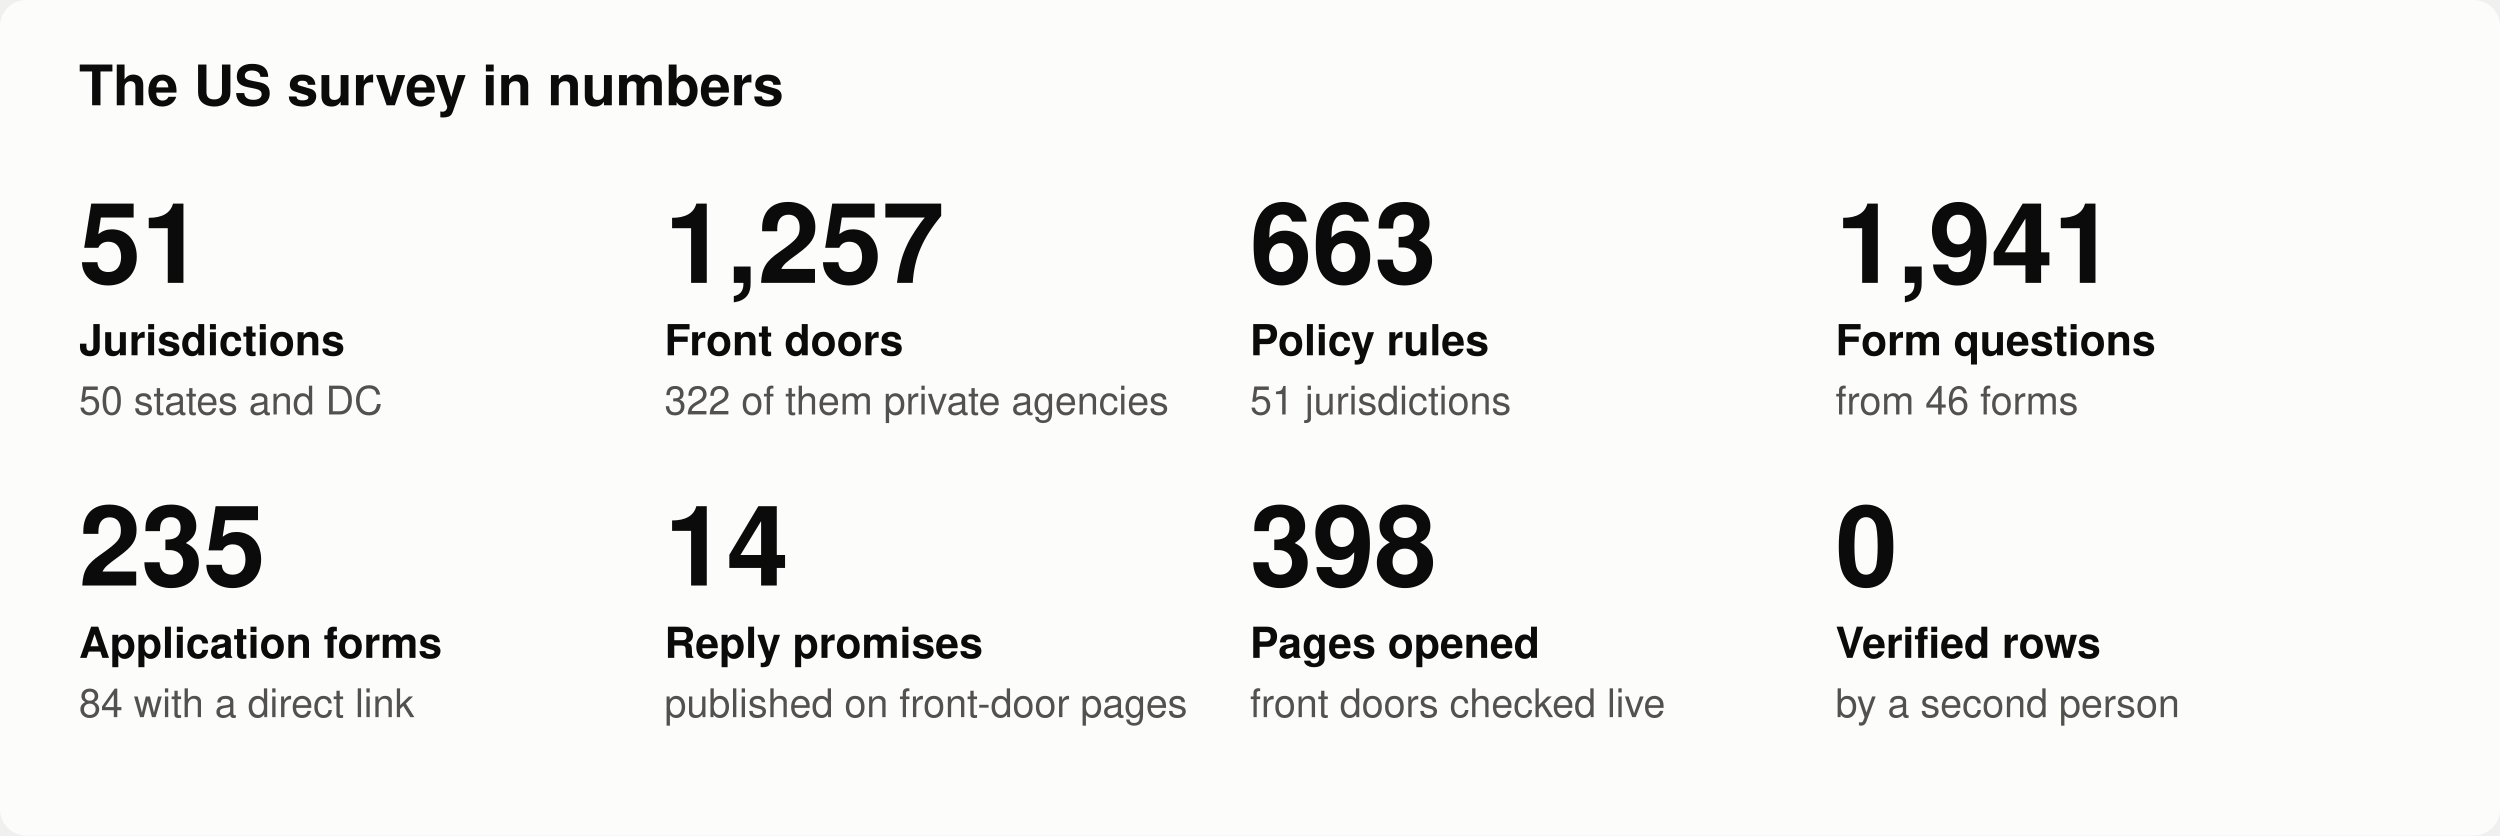
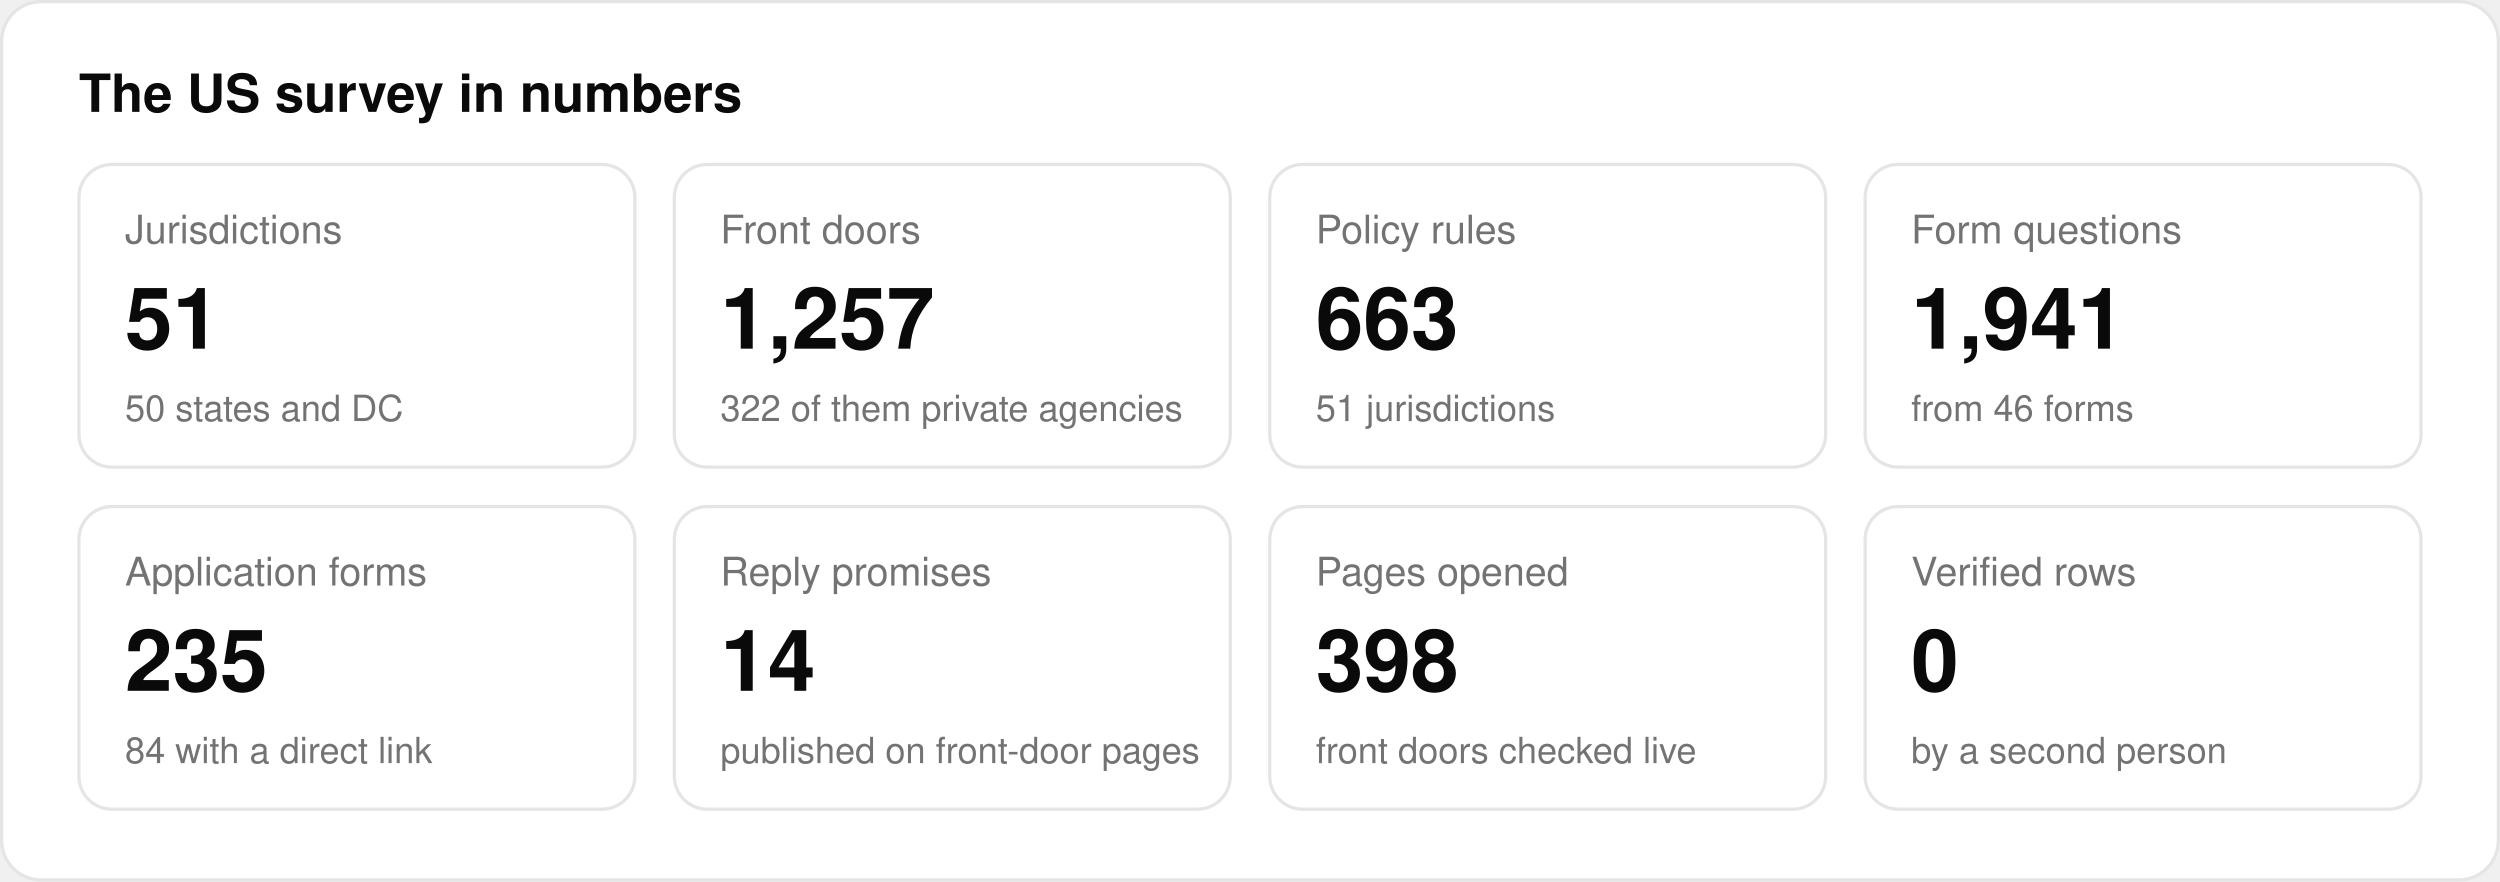
- <svg xmlns="http://www.w3.org/2000/svg" viewBox="0 0 760 254" width="760" height="254" role="img" aria-label="The US survey in numbers">
+ <svg xmlns="http://www.w3.org/2000/svg" viewBox="0 0 760 268" width="760" height="268" role="img" aria-label="The US survey in numbers">
  <style>
- .bg{fill:#fcfcfb}.t1{fill:#0b0b0b}.t2{fill:#52514e}.grid{stroke:#e2e1dc}.base{stroke:#b9b8b2}
- .s1{fill:#2a78d6}.s2{fill:#eb6834}.s3{fill:#1baf7a}.ink{fill:#0b0b0b}
- .o1{fill:#cde2fb}.o2{fill:#86b6ef}.o3{fill:#2a78d6}.o4{fill:#104281}
- text{font-family:-apple-system,BlinkMacSystemFont,"Segoe UI",Helvetica,Arial,sans-serif}
+ .card{fill:#ffffff;stroke:#e5e5e5}.t1{fill:#0a0a0a}.t2{fill:#737373}.grid{stroke:#e5e5e5}.base{stroke:#e5e5e5}
+ .s1{fill:#737373}.st{fill:#171717}.stx{fill:#fafafa}.co{fill:#737373}.cox{fill:#ffffff}
+ .hy{fill:#f5f5f5;stroke:#737373}.hyx{fill:#0a0a0a}
+ .o1{fill:#d4d4d4}.o2{fill:#737373}.o4{fill:#171717}.ox{fill:#fafafa}
+ text{font-family:"Geist","Geist Variable",-apple-system,BlinkMacSystemFont,"Segoe UI",Helvetica,Arial,sans-serif}
@media (prefers-color-scheme:dark){
- .bg{fill:#1a1a19}.t1{fill:#f0efec}.t2{fill:#c3c2b7}.grid{stroke:#34332f}.base{stroke:#5b5a55}
- .s1{fill:#3987e5}.s2{fill:#d95926}.s3{fill:#199e70}
- .o1{fill:#2b3a4f}.o2{fill:#256abf}.o3{fill:#5598e7}.o4{fill:#b7d3f6}}
+ .card{fill:#171717;stroke:#2e2e2e}.t1{fill:#fafafa}.t2{fill:#a1a1a1}.grid{stroke:#2e2e2e}.base{stroke:#2e2e2e}
+ .st{fill:#e5e5e5}.stx{fill:#171717}.hy{fill:#262626;stroke:#a1a1a1}.hyx{fill:#fafafa}
+ .o1{fill:#404040}.o4{fill:#e5e5e5}.ox{fill:#171717}}
</style>
-   <rect class="bg" width="760" height="254" rx="8" />
-   <text x="24" y="32" class="t1" font-size="17" text-anchor="start" font-weight="600">The US survey in numbers</text>
-   <text x="24.0" y="86" class="t1" font-size="34" text-anchor="start" font-weight="700">51</text>
-   <text x="24.0" y="108" class="t1" font-size="13" text-anchor="start" font-weight="600">Jurisdictions</text>
-   <text x="24.0" y="126" class="t2" font-size="12" text-anchor="start" font-weight="400">50 states and DC</text>
-   <text x="202.0" y="86" class="t1" font-size="34" text-anchor="start" font-weight="700">1,257</text>
-   <text x="202.0" y="108" class="t1" font-size="13" text-anchor="start" font-weight="600">Front doors</text>
-   <text x="202.0" y="126" class="t2" font-size="12" text-anchor="start" font-weight="400">322 of them private agencies</text>
-   <text x="380.0" y="86" class="t1" font-size="34" text-anchor="start" font-weight="700">663</text>
-   <text x="380.0" y="108" class="t1" font-size="13" text-anchor="start" font-weight="600">Policy rules</text>
-   <text x="380.0" y="126" class="t2" font-size="12" text-anchor="start" font-weight="400">51 jurisdictions</text>
-   <text x="558.0" y="86" class="t1" font-size="34" text-anchor="start" font-weight="700">1,941</text>
-   <text x="558.0" y="108" class="t1" font-size="13" text-anchor="start" font-weight="600">Form questions</text>
-   <text x="558.0" y="126" class="t2" font-size="12" text-anchor="start" font-weight="400">from 46 forms</text>
-   <text x="24.0" y="178" class="t1" font-size="34" text-anchor="start" font-weight="700">235</text>
-   <text x="24.0" y="200" class="t1" font-size="13" text-anchor="start" font-weight="600">Application forms</text>
-   <text x="24.0" y="218" class="t2" font-size="12" text-anchor="start" font-weight="400">84 with a direct link</text>
-   <text x="202.0" y="178" class="t1" font-size="34" text-anchor="start" font-weight="700">14</text>
-   <text x="202.0" y="200" class="t1" font-size="13" text-anchor="start" font-weight="600">Reply promises</text>
-   <text x="202.0" y="218" class="t2" font-size="12" text-anchor="start" font-weight="400">published on front-door pages</text>
-   <text x="380.0" y="178" class="t1" font-size="34" text-anchor="start" font-weight="700">398</text>
-   <text x="380.0" y="200" class="t1" font-size="13" text-anchor="start" font-weight="600">Pages opened</text>
-   <text x="380.0" y="218" class="t2" font-size="12" text-anchor="start" font-weight="400">front doors checked live</text>
-   <text x="558.0" y="178" class="t1" font-size="34" text-anchor="start" font-weight="700">0</text>
-   <text x="558.0" y="200" class="t1" font-size="13" text-anchor="start" font-weight="600">Verified rows</text>
-   <text x="558.0" y="218" class="t2" font-size="12" text-anchor="start" font-weight="400">by a second person</text>
+   <rect class="card" x="0.5" y="0.5" width="759" height="267" rx="12" stroke-width="1" />
+   <text x="24" y="34" class="t1" font-size="16" text-anchor="start" font-weight="600">The US survey in numbers</text>
+   <rect class="card" x="24.0" y="50" width="169.0" height="92" rx="10" stroke-width="1" />
+   <text x="38.0" y="74" class="t2" font-size="12" text-anchor="start" font-weight="400">Jurisdictions</text>
+   <text x="38.0" y="106" class="t1" font-size="26" text-anchor="start" font-weight="600">51</text>
+   <text x="38.0" y="128" class="t2" font-size="11" text-anchor="start" font-weight="400">50 states and DC</text>
+   <rect class="card" x="205.0" y="50" width="169.0" height="92" rx="10" stroke-width="1" />
+   <text x="219.0" y="74" class="t2" font-size="12" text-anchor="start" font-weight="400">Front doors</text>
+   <text x="219.0" y="106" class="t1" font-size="26" text-anchor="start" font-weight="600">1,257</text>
+   <text x="219.0" y="128" class="t2" font-size="11" text-anchor="start" font-weight="400">322 of them private agencies</text>
+   <rect class="card" x="386.0" y="50" width="169.0" height="92" rx="10" stroke-width="1" />
+   <text x="400.0" y="74" class="t2" font-size="12" text-anchor="start" font-weight="400">Policy rules</text>
+   <text x="400.0" y="106" class="t1" font-size="26" text-anchor="start" font-weight="600">663</text>
+   <text x="400.0" y="128" class="t2" font-size="11" text-anchor="start" font-weight="400">51 jurisdictions</text>
+   <rect class="card" x="567.0" y="50" width="169.0" height="92" rx="10" stroke-width="1" />
+   <text x="581.0" y="74" class="t2" font-size="12" text-anchor="start" font-weight="400">Form questions</text>
+   <text x="581.0" y="106" class="t1" font-size="26" text-anchor="start" font-weight="600">1,941</text>
+   <text x="581.0" y="128" class="t2" font-size="11" text-anchor="start" font-weight="400">from 46 forms</text>
+   <rect class="card" x="24.0" y="154" width="169.0" height="92" rx="10" stroke-width="1" />
+   <text x="38.0" y="178" class="t2" font-size="12" text-anchor="start" font-weight="400">Application forms</text>
+   <text x="38.0" y="210" class="t1" font-size="26" text-anchor="start" font-weight="600">235</text>
+   <text x="38.0" y="232" class="t2" font-size="11" text-anchor="start" font-weight="400">84 with a direct link</text>
+   <rect class="card" x="205.0" y="154" width="169.0" height="92" rx="10" stroke-width="1" />
+   <text x="219.0" y="178" class="t2" font-size="12" text-anchor="start" font-weight="400">Reply promises</text>
+   <text x="219.0" y="210" class="t1" font-size="26" text-anchor="start" font-weight="600">14</text>
+   <text x="219.0" y="232" class="t2" font-size="11" text-anchor="start" font-weight="400">published on front-door pages</text>
+   <rect class="card" x="386.0" y="154" width="169.0" height="92" rx="10" stroke-width="1" />
+   <text x="400.0" y="178" class="t2" font-size="12" text-anchor="start" font-weight="400">Pages opened</text>
+   <text x="400.0" y="210" class="t1" font-size="26" text-anchor="start" font-weight="600">398</text>
+   <text x="400.0" y="232" class="t2" font-size="11" text-anchor="start" font-weight="400">front doors checked live</text>
+   <rect class="card" x="567.0" y="154" width="169.0" height="92" rx="10" stroke-width="1" />
+   <text x="581.0" y="178" class="t2" font-size="12" text-anchor="start" font-weight="400">Verified rows</text>
+   <text x="581.0" y="210" class="t1" font-size="26" text-anchor="start" font-weight="600">0</text>
+   <text x="581.0" y="232" class="t2" font-size="11" text-anchor="start" font-weight="400">by a second person</text>
</svg>
